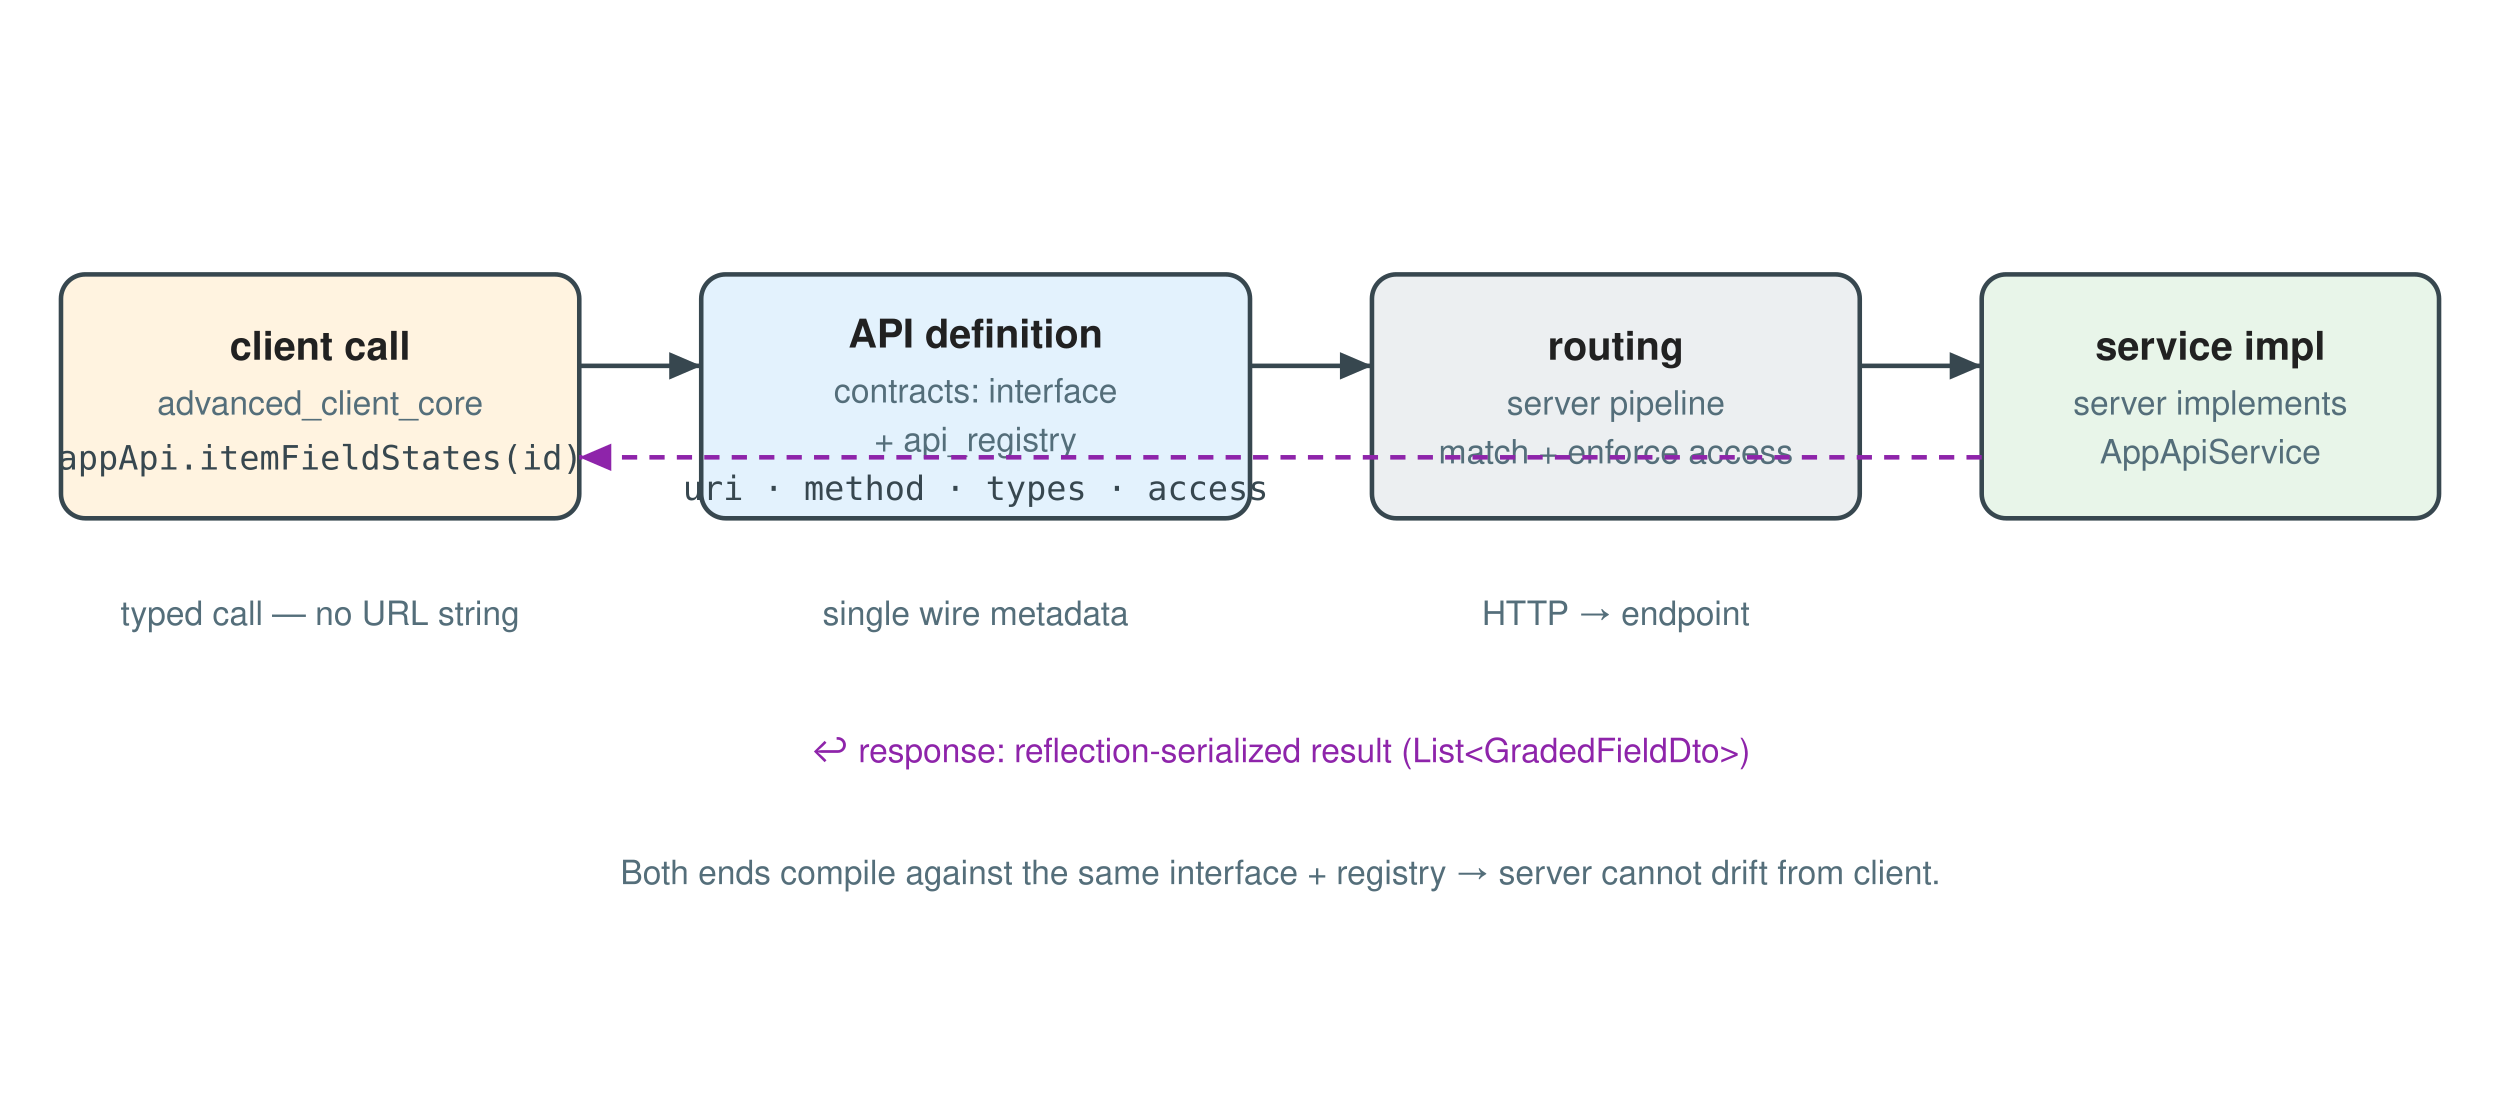
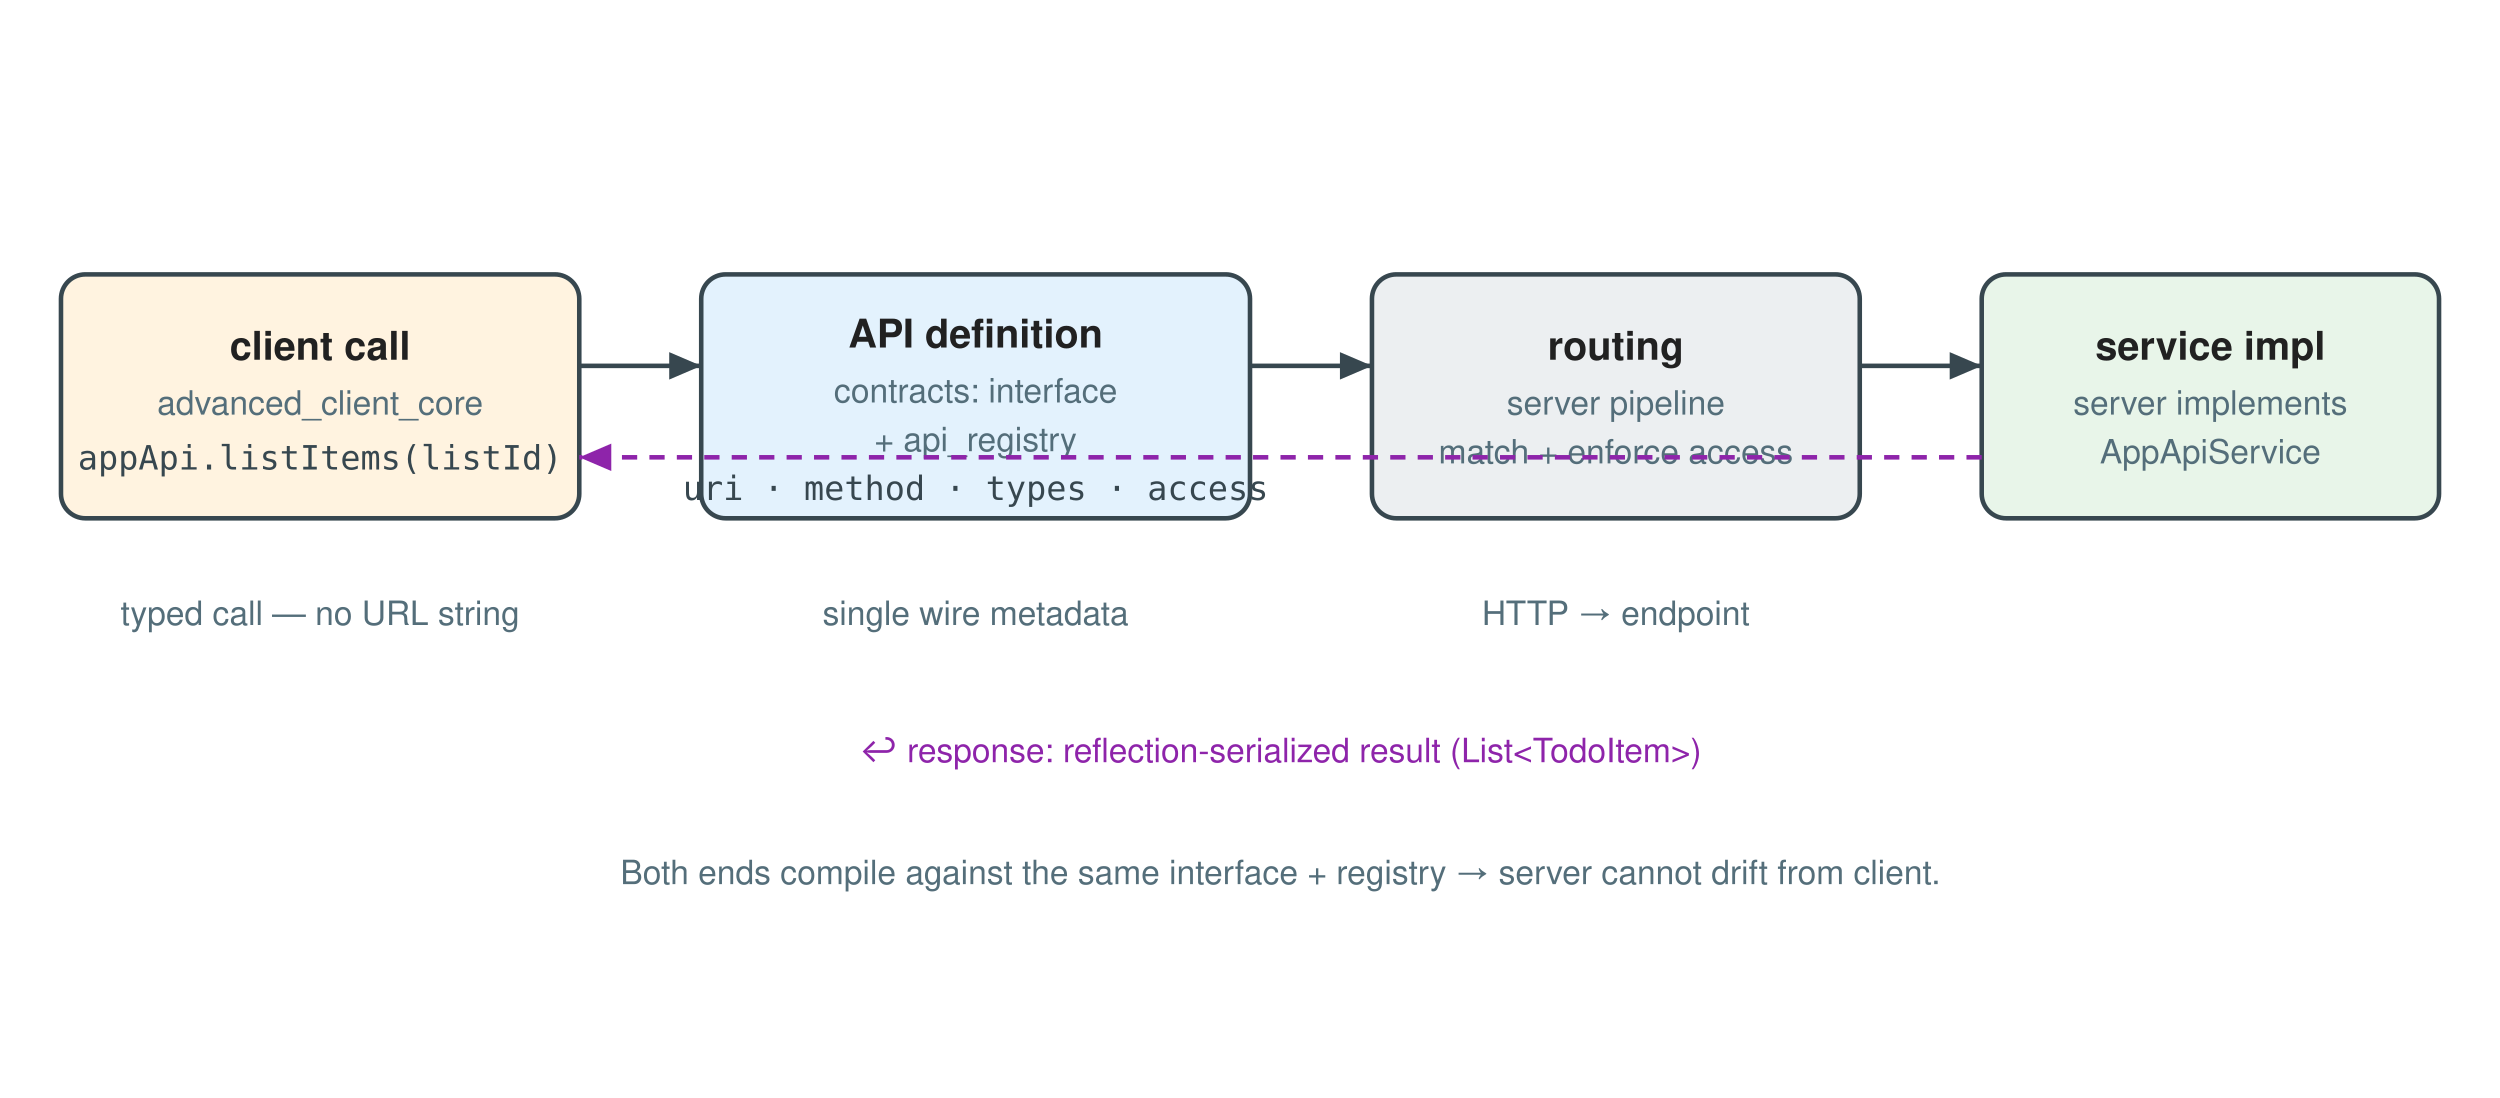
<svg xmlns="http://www.w3.org/2000/svg" viewBox="0 0 820 360" font-family="-apple-system, Segoe UI, Helvetica, Arial, sans-serif" font-size="13">
  <defs>
    <marker id="arrow5" markerWidth="9" markerHeight="9" refX="7" refY="3" orient="auto" markerUnits="strokeWidth">
      <path d="M0,0 L7,3 L0,6 Z" fill="#37474f" />
    </marker>
    <marker id="arrow5b" markerWidth="9" markerHeight="9" refX="7" refY="3" orient="auto" markerUnits="strokeWidth">
      <path d="M0,0 L7,3 L0,6 Z" fill="#8e24aa" />
    </marker>
  </defs>
  <style>
    .box{stroke:#37474f;stroke-width:1.5;}
    .client{fill:#fff3e0;}
    .contract{fill:#e3f2fd;}
    .route{fill:#eceff1;}
    .impl{fill:#e8f5e9;}
    .lbl{fill:#212121;font-weight:600;}
    .sub{fill:#546e7a;font-size:11px;}
    .mono{fill:#37474f;font-size:11px;font-family:monospace;}
    .req{stroke:#37474f;stroke-width:1.5;fill:none;marker-end:url(#arrow5);}
    .resp{stroke:#8e24aa;stroke-width:1.5;fill:none;marker-end:url(#arrow5b);stroke-dasharray:5 4;}
    .note{fill:#546e7a;font-size:11px;}
    .respnote{fill:#8e24aa;font-size:11px;}
  </style>
  <rect class="box client" x="20" y="90" width="170" height="80" rx="8" />
  <text class="lbl" x="105" y="118" text-anchor="middle">client call</text>
  <text class="sub" x="105" y="136" text-anchor="middle">advanced_client_core</text>
-   <text class="mono" x="105" y="154" text-anchor="middle">appApi.itemFieldStates(id)</text>
+   <text class="mono" x="105" y="154" text-anchor="middle">appApi.listItems(listId)</text>
  <rect class="box contract" x="230" y="90" width="180" height="80" rx="8" />
  <text class="lbl" x="320" y="114" text-anchor="middle">API definition</text>
  <text class="sub" x="320" y="132" text-anchor="middle">contracts: interface</text>
  <text class="sub" x="320" y="148" text-anchor="middle">+ api_registry</text>
  <text class="mono" x="320" y="164" text-anchor="middle">uri · method · types · access</text>
  <rect class="box route" x="450" y="90" width="160" height="80" rx="8" />
  <text class="lbl" x="530" y="118" text-anchor="middle">routing</text>
  <text class="sub" x="530" y="136" text-anchor="middle">server pipeline</text>
  <text class="sub" x="530" y="152" text-anchor="middle">match + enforce access</text>
  <rect class="box impl" x="650" y="90" width="150" height="80" rx="8" />
  <text class="lbl" x="725" y="118" text-anchor="middle">service impl</text>
  <text class="sub" x="725" y="136" text-anchor="middle">server implements</text>
  <text class="sub" x="725" y="152" text-anchor="middle">AppApiService</text>
  <path class="req" d="M190,120 L230,120" />
  <path class="req" d="M410,120 L450,120" />
  <path class="req" d="M610,120 L650,120" />
  <text class="note" x="105" y="205" text-anchor="middle">typed call — no URL string</text>
  <text class="note" x="320" y="205" text-anchor="middle">single wire metadata</text>
  <text class="note" x="530" y="205" text-anchor="middle">HTTP → endpoint</text>
  <path class="resp" d="M650,150 L190,150" />
-   <text class="respnote" x="420" y="250" text-anchor="middle">↩ response: reflection-serialized result (List&lt;GradedFieldDto&gt;)</text>
+   <text class="respnote" x="420" y="250" text-anchor="middle">↩ response: reflection-serialized result (List&lt;TodoItem&gt;)</text>
  <text class="note" x="420" y="290" text-anchor="middle">Both ends compile against the same interface + registry → server cannot drift from client.</text>
</svg>
